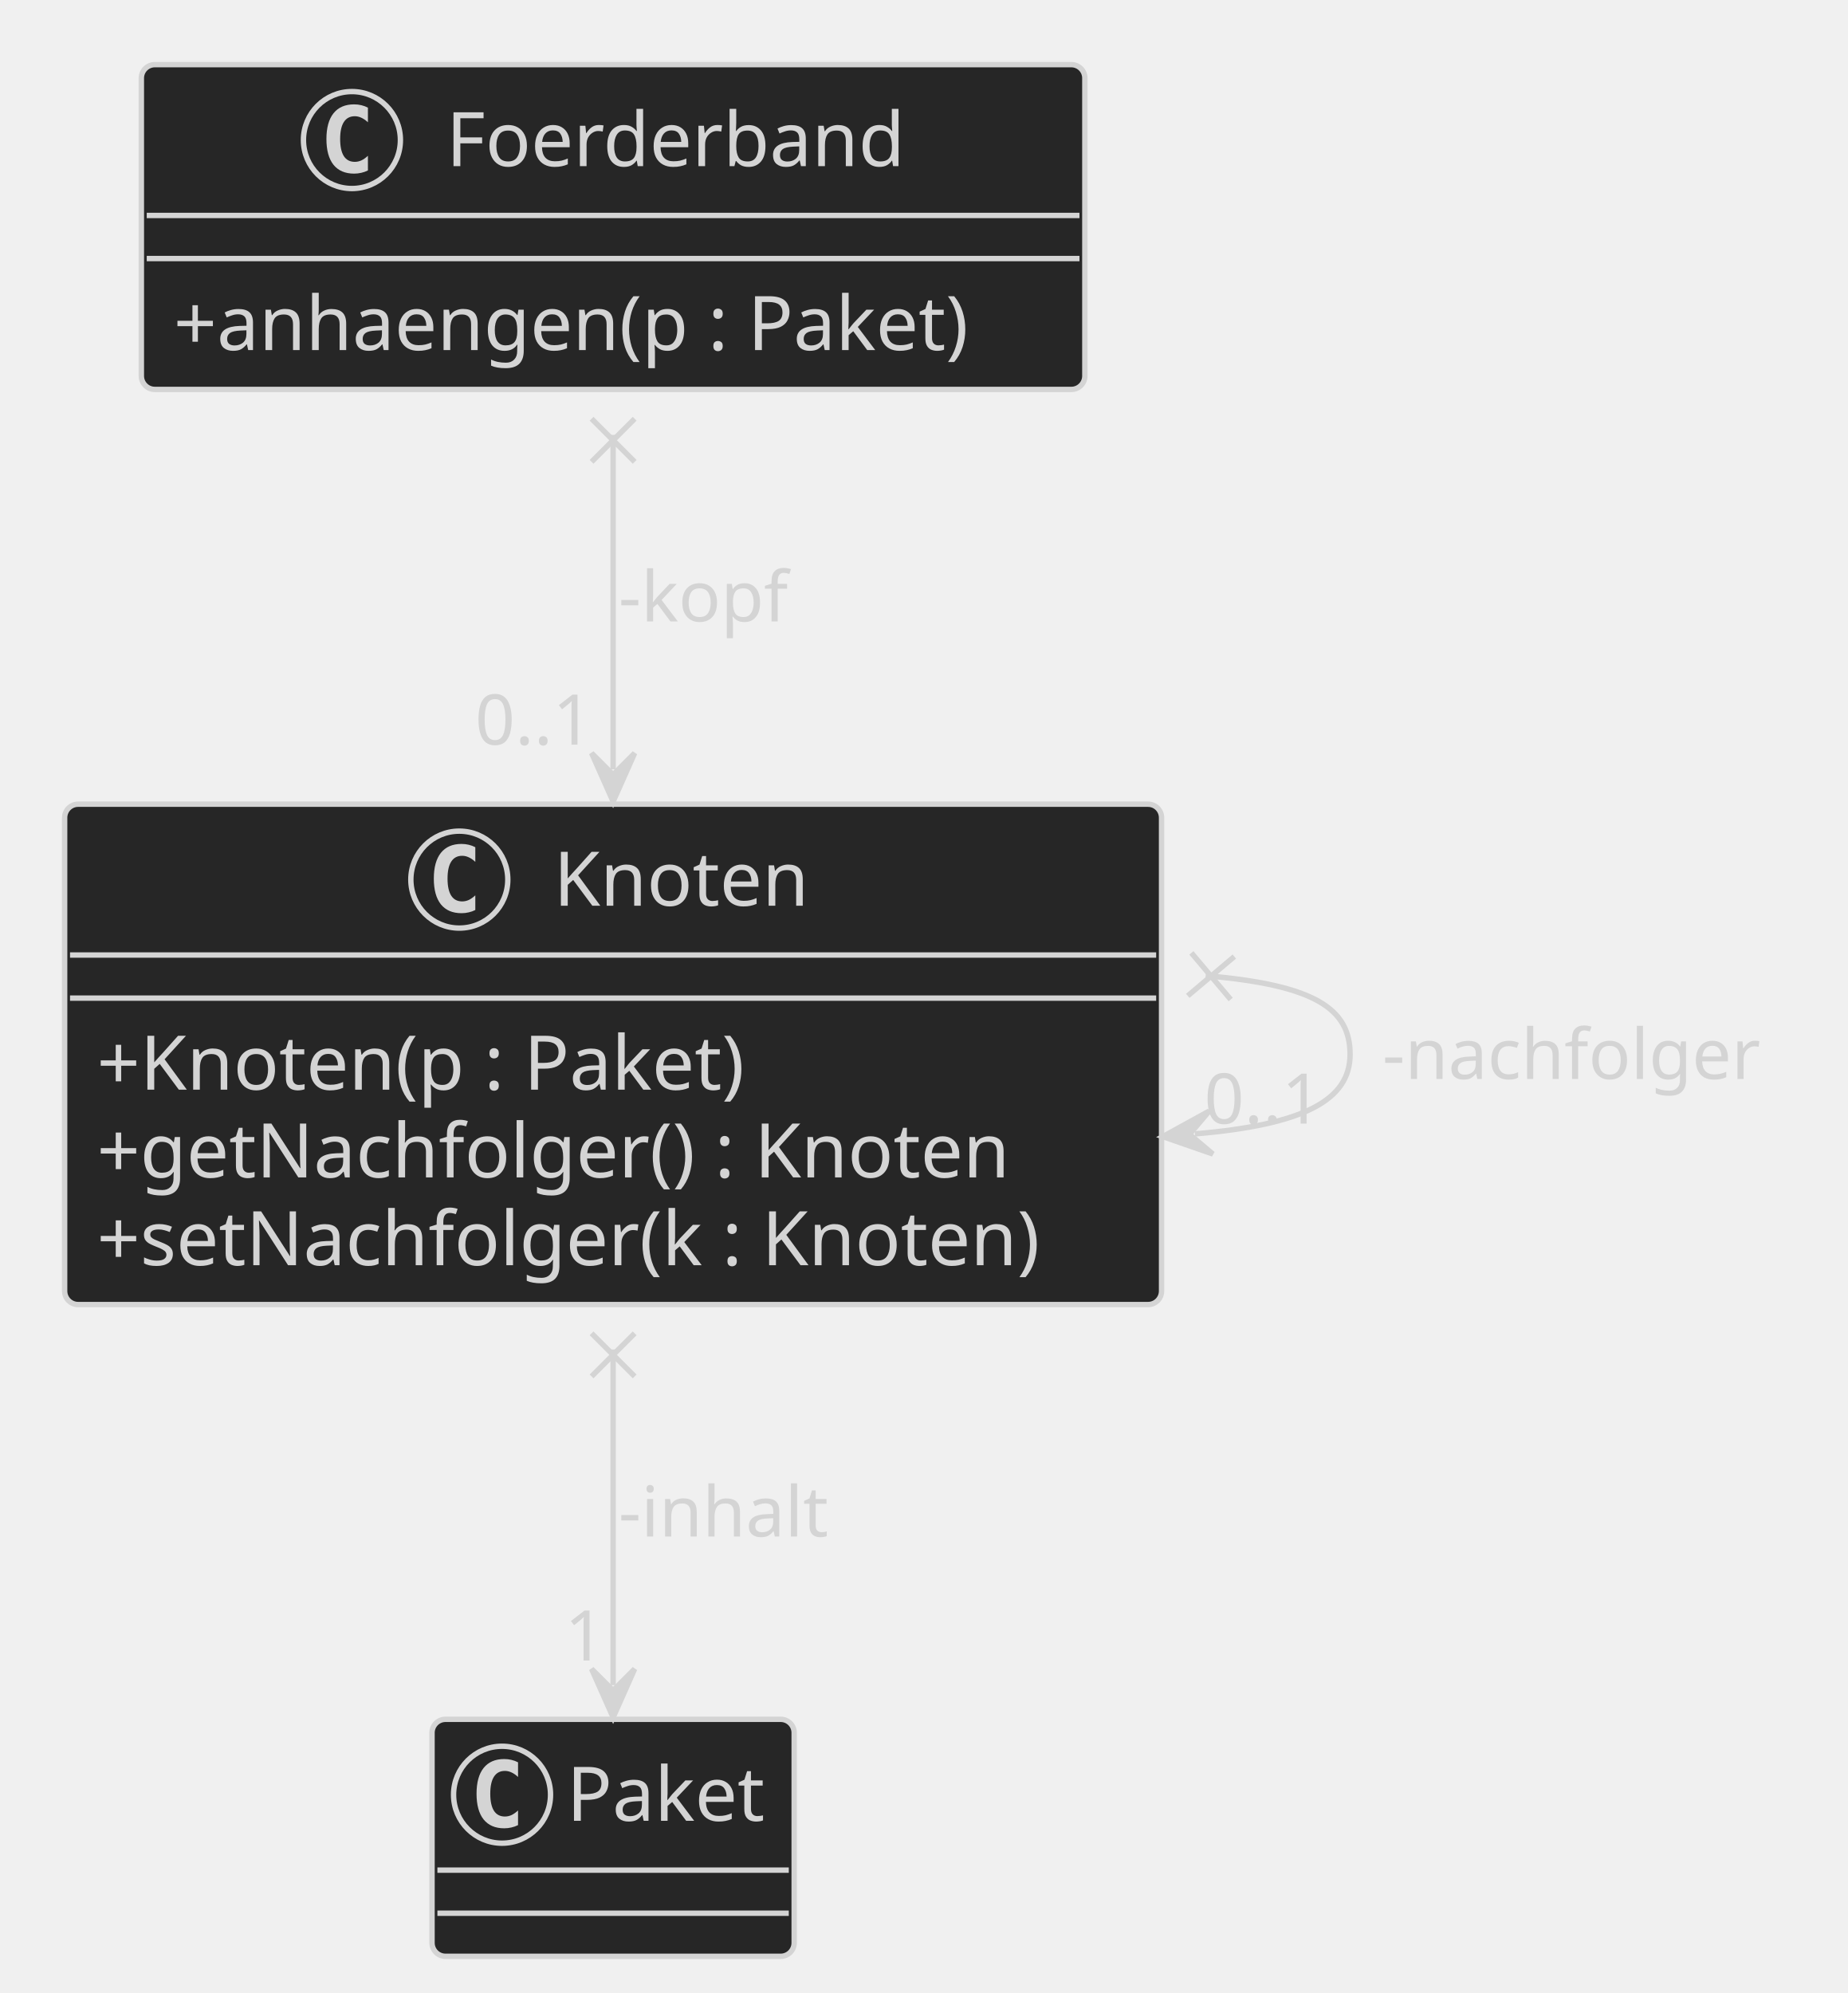
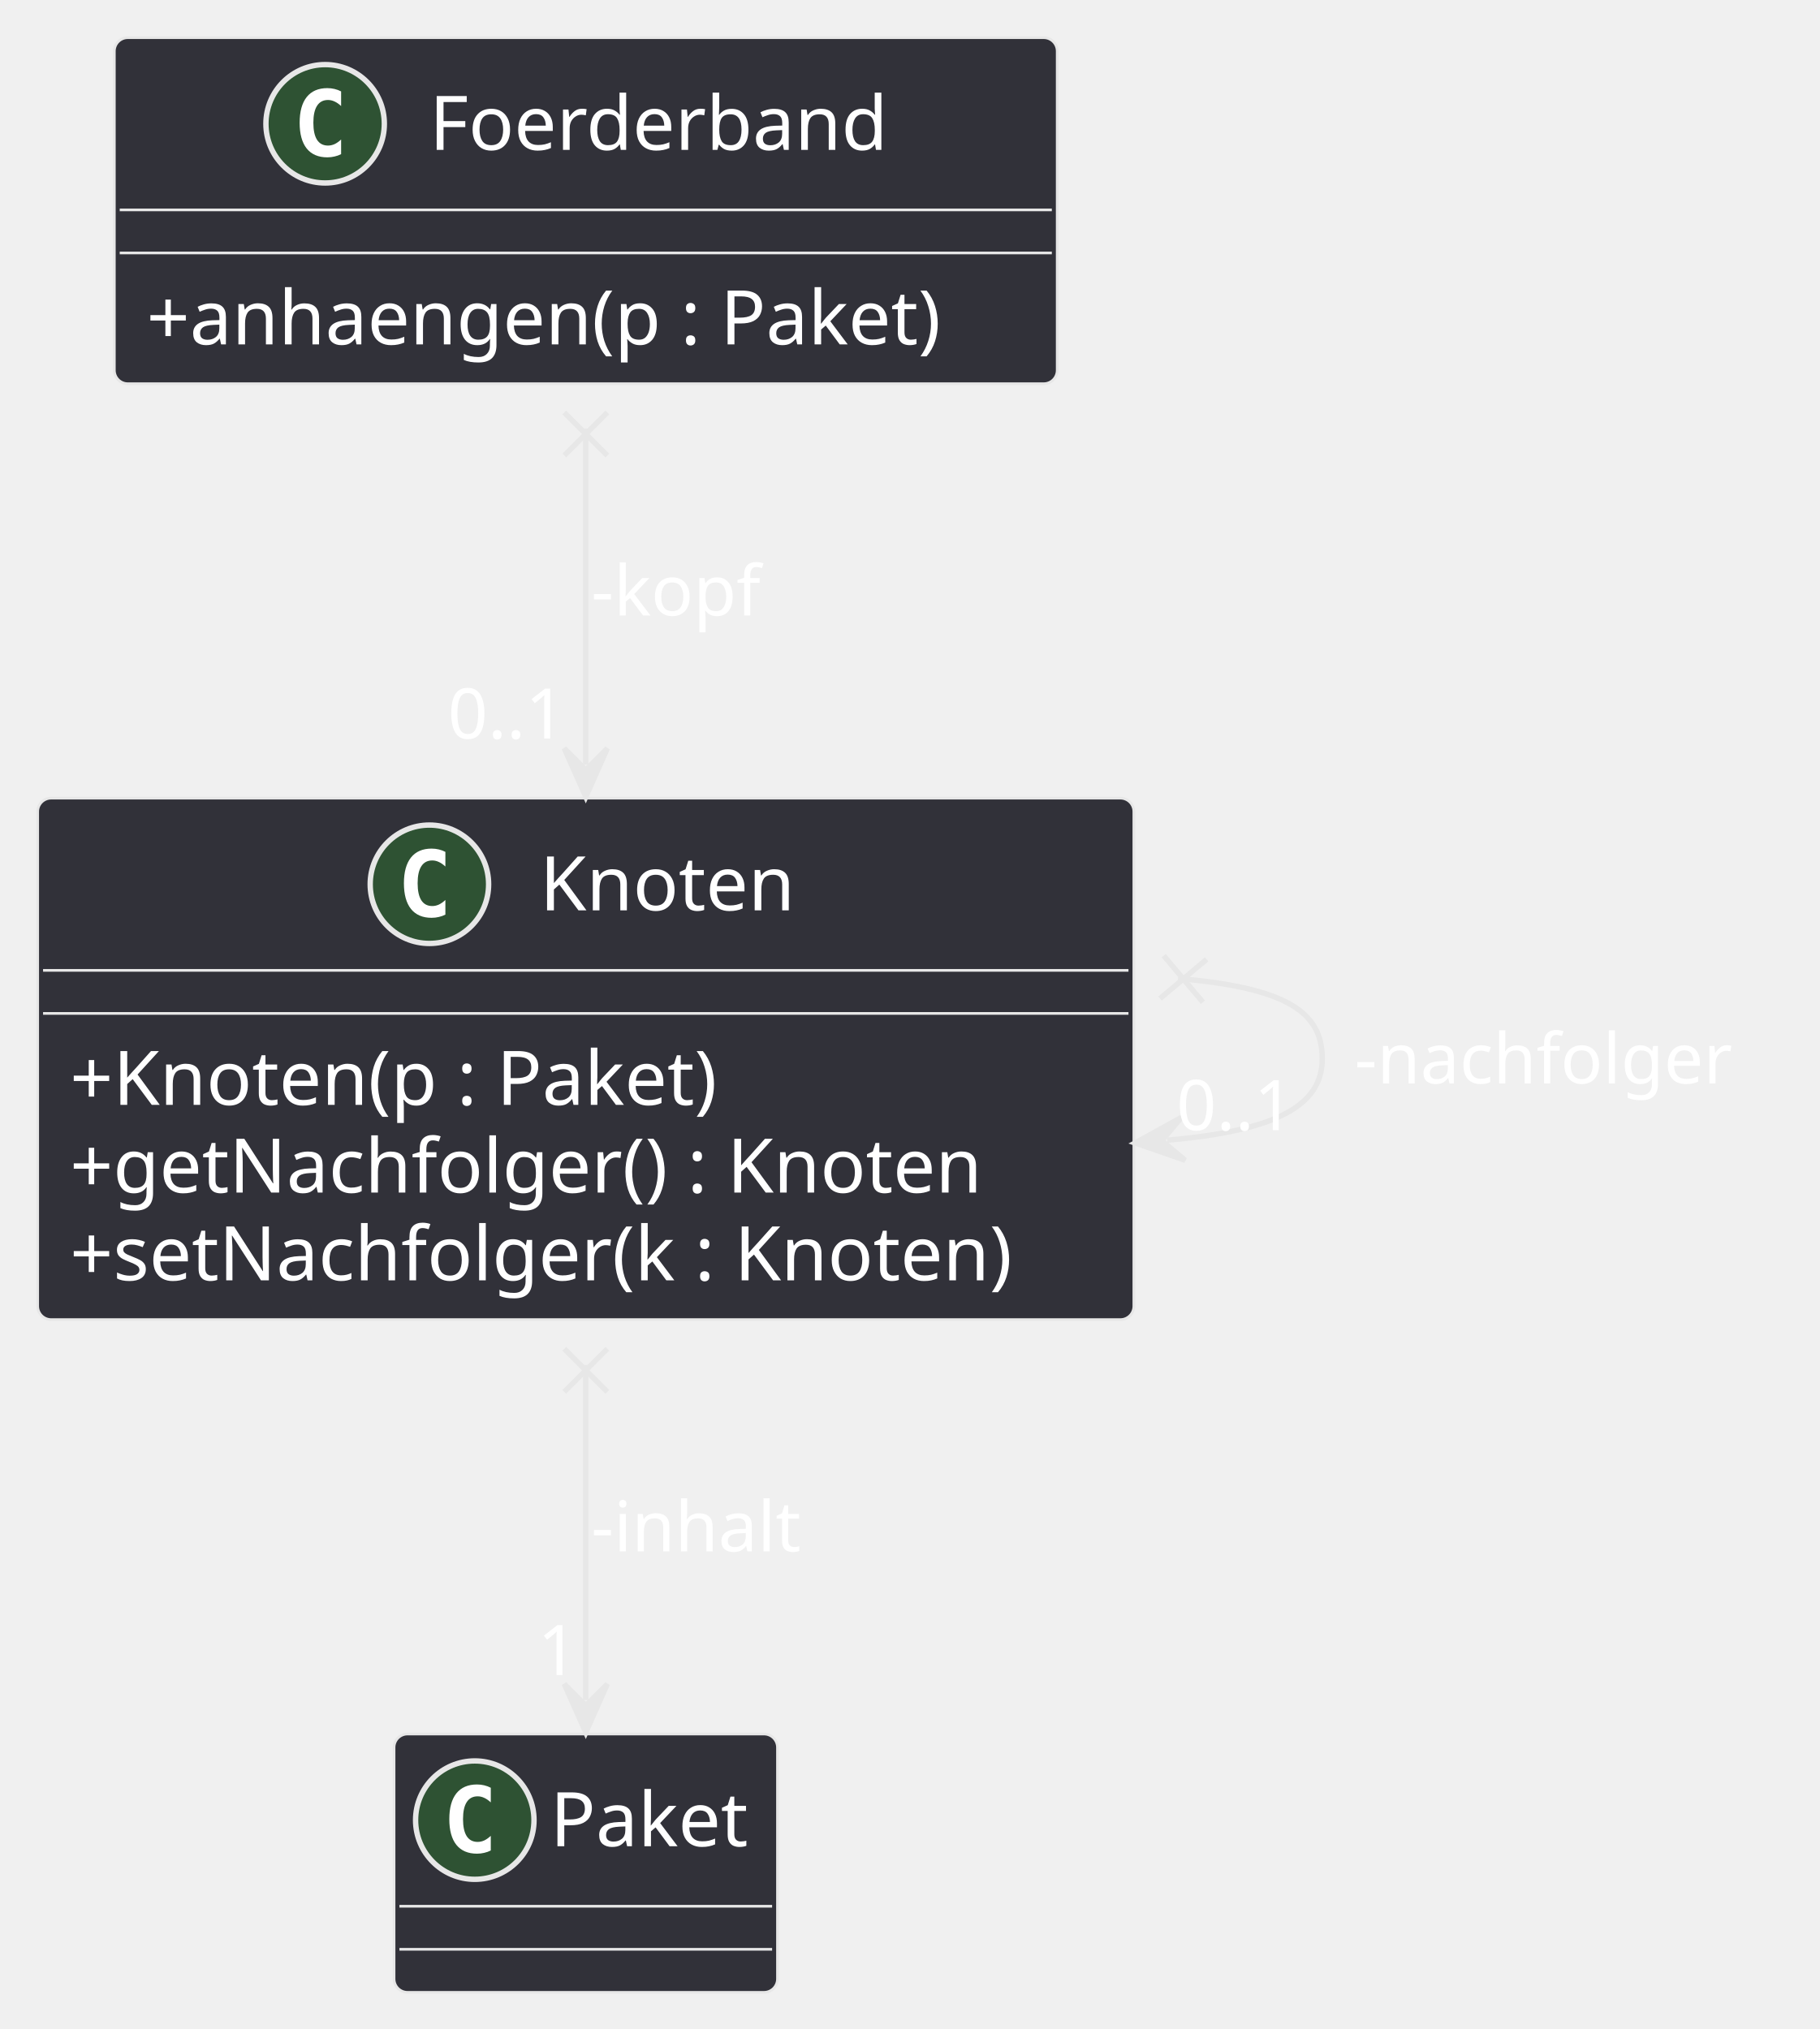
- <svg xmlns="http://www.w3.org/2000/svg" contentStyleType="text/css" data-diagram-type="CLASS" height="370px" preserveAspectRatio="none" style="width:343px;height:370px;" version="1.1" viewBox="0 0 343 370" width="343px" zoomAndPan="magnify">
+ <svg xmlns="http://www.w3.org/2000/svg" contentStyleType="text/css" data-diagram-type="CLASS" height="377px" preserveAspectRatio="none" style="width:338px;height:377px;" version="1.1" viewBox="0 0 338 377" width="338px" zoomAndPan="magnify">
  <defs />
  <g>
-     <g class="entity" data-qualified-name="Knoten" data-source-line="5" id="ent0002">
-       <rect fill="#262626" height="92.891" rx="2.5" ry="2.5" style="stroke:#D4D4D4;stroke-width:1;" width="203.632" x="12" y="149.3" />
-       <ellipse cx="85.269" cy="163.3" fill="#262626" rx="9" ry="9" style="stroke:#D4D4D4;stroke-width:1;" />
-       <path d="M88.237,168.941 Q87.659,169.238 87.019,169.378 Q86.378,169.534 85.675,169.534 Q83.175,169.534 81.847,167.894 Q80.534,166.238 80.534,163.113 Q80.534,159.988 81.847,158.331 Q83.175,156.675 85.675,156.675 Q86.378,156.675 87.019,156.831 Q87.675,156.988 88.237,157.284 L88.237,160.003 Q87.612,159.425 87.019,159.159 Q86.425,158.878 85.8,158.878 Q84.456,158.878 83.769,159.956 Q83.081,161.019 83.081,163.113 Q83.081,165.206 83.769,166.284 Q84.456,167.347 85.8,167.347 Q86.425,167.347 87.019,167.081 Q87.612,166.8 88.237,166.222 L88.237,168.941 Z " fill="#D4D4D4" />
-       <text fill="#D4D4D4" font-family="Verdana" font-size="14" lengthAdjust="spacing" textLength="49.595" x="102.769" y="168.147">Knoten</text>
-       <line style="stroke:#D4D4D4;stroke-width:1;" x1="13" x2="214.632" y1="177.3" y2="177.3" />
-       <line style="stroke:#D4D4D4;stroke-width:1;" x1="13" x2="214.632" y1="185.3" y2="185.3" />
-       <text fill="#D4D4D4" font-family="Verdana" font-size="14" lengthAdjust="spacing" textLength="133.984" x="18" y="202.295">+Knoten(p : Paket)</text>
-       <text fill="#D4D4D4" font-family="Verdana" font-size="14" lengthAdjust="spacing" textLength="185.117" x="18" y="218.592">+getNachfolger() : Knoten</text>
-       <text fill="#D4D4D4" font-family="Verdana" font-size="14" lengthAdjust="spacing" textLength="191.632" x="18" y="234.889">+setNachfolger(k : Knoten)</text>
+     <g class="entity" data-qualified-name="Knoten" data-source-line="3" id="ent0002">
+       <rect fill="#313139" height="96.891" rx="2.5" ry="2.5" style="stroke:#E7E7E7;stroke-width:0.5;" width="203.632" x="7" y="148.3" />
+       <ellipse cx="79.769" cy="164.3" fill="#2E5233" rx="11" ry="11" style="stroke:#E7E7E7;stroke-width:1;" />
+       <path d="M82.737,169.941 Q82.159,170.238 81.519,170.378 Q80.878,170.534 80.175,170.534 Q77.675,170.534 76.347,168.894 Q75.034,167.238 75.034,164.113 Q75.034,160.988 76.347,159.331 Q77.675,157.675 80.175,157.675 Q80.878,157.675 81.519,157.831 Q82.175,157.988 82.737,158.284 L82.737,161.003 Q82.112,160.425 81.519,160.159 Q80.925,159.878 80.3,159.878 Q78.956,159.878 78.269,160.956 Q77.581,162.019 77.581,164.113 Q77.581,166.206 78.269,167.284 Q78.956,168.347 80.3,168.347 Q80.925,168.347 81.519,168.081 Q82.112,167.8 82.737,167.222 L82.737,169.941 Z " fill="#FFFFFF" />
+       <text fill="#FFFFFF" font-family="sans-serif" font-size="14" lengthAdjust="spacing" textLength="49.595" x="100.269" y="169.147">Knoten</text>
+       <line style="stroke:#E7E7E7;stroke-width:0.5;" x1="8" x2="209.632" y1="180.3" y2="180.3" />
+       <line style="stroke:#E7E7E7;stroke-width:0.5;" x1="8" x2="209.632" y1="188.3" y2="188.3" />
+       <text fill="#FFFFFF" font-family="sans-serif" font-size="14" lengthAdjust="spacing" textLength="133.984" x="13" y="205.295">+Knoten(p : Paket)</text>
+       <text fill="#FFFFFF" font-family="sans-serif" font-size="14" lengthAdjust="spacing" textLength="185.117" x="13" y="221.592">+getNachfolger() : Knoten</text>
+       <text fill="#FFFFFF" font-family="sans-serif" font-size="14" lengthAdjust="spacing" textLength="191.632" x="13" y="237.889">+setNachfolger(k : Knoten)</text>
    </g>
-     <g class="entity" data-qualified-name="Foerderband" data-source-line="10" id="ent0003">
-       <rect fill="#262626" height="60.297" rx="2.5" ry="2.5" style="stroke:#D4D4D4;stroke-width:1;" width="175.153" x="26.24" y="12" />
-       <ellipse cx="65.332" cy="26" fill="#262626" rx="9" ry="9" style="stroke:#D4D4D4;stroke-width:1;" />
-       <path d="M68.301,31.641 Q67.723,31.938 67.082,32.078 Q66.442,32.234 65.739,32.234 Q63.239,32.234 61.91,30.594 Q60.598,28.938 60.598,25.812 Q60.598,22.688 61.91,21.031 Q63.239,19.375 65.739,19.375 Q66.442,19.375 67.082,19.531 Q67.739,19.688 68.301,19.984 L68.301,22.703 Q67.676,22.125 67.082,21.859 Q66.489,21.578 65.864,21.578 Q64.52,21.578 63.832,22.656 Q63.145,23.719 63.145,25.812 Q63.145,27.906 63.832,28.984 Q64.52,30.047 65.864,30.047 Q66.489,30.047 67.082,29.781 Q67.676,29.5 68.301,28.922 L68.301,31.641 Z " fill="#D4D4D4" />
-       <text fill="#D4D4D4" font-family="Verdana" font-size="14" lengthAdjust="spacing" textLength="89.469" x="82.832" y="30.847">Foerderband</text>
-       <line style="stroke:#D4D4D4;stroke-width:1;" x1="27.24" x2="200.393" y1="40" y2="40" />
-       <line style="stroke:#D4D4D4;stroke-width:1;" x1="27.24" x2="200.393" y1="48" y2="48" />
-       <text fill="#D4D4D4" font-family="Verdana" font-size="14" lengthAdjust="spacing" textLength="163.153" x="32.24" y="64.995">+anhaengen(p : Paket)</text>
+     <g class="entity" data-qualified-name="Foerderband" data-source-line="8" id="ent0003">
+       <rect fill="#313139" height="64.297" rx="2.5" ry="2.5" style="stroke:#E7E7E7;stroke-width:0.5;" width="175.153" x="21.24" y="7" />
+       <ellipse cx="60.398" cy="23" fill="#2E5233" rx="11" ry="11" style="stroke:#E7E7E7;stroke-width:1;" />
+       <path d="M63.367,28.641 Q62.789,28.938 62.148,29.078 Q61.507,29.234 60.804,29.234 Q58.304,29.234 56.976,27.594 Q55.664,25.938 55.664,22.812 Q55.664,19.688 56.976,18.031 Q58.304,16.375 60.804,16.375 Q61.507,16.375 62.148,16.531 Q62.804,16.688 63.367,16.984 L63.367,19.703 Q62.742,19.125 62.148,18.859 Q61.554,18.578 60.929,18.578 Q59.586,18.578 58.898,19.656 Q58.211,20.719 58.211,22.812 Q58.211,24.906 58.898,25.984 Q59.586,27.047 60.929,27.047 Q61.554,27.047 62.148,26.781 Q62.742,26.5 63.367,25.922 L63.367,28.641 Z " fill="#FFFFFF" />
+       <text fill="#FFFFFF" font-family="sans-serif" font-size="14" lengthAdjust="spacing" textLength="89.469" x="79.766" y="27.847">Foerderband</text>
+       <line style="stroke:#E7E7E7;stroke-width:0.5;" x1="22.24" x2="195.393" y1="39" y2="39" />
+       <line style="stroke:#E7E7E7;stroke-width:0.5;" x1="22.24" x2="195.393" y1="47" y2="47" />
+       <text fill="#FFFFFF" font-family="sans-serif" font-size="14" lengthAdjust="spacing" textLength="163.153" x="27.24" y="63.995">+anhaengen(p : Paket)</text>
    </g>
-     <g class="entity" data-qualified-name="Paket" data-source-line="15" id="ent0006">
-       <rect fill="#262626" height="44" rx="2.5" ry="2.5" style="stroke:#D4D4D4;stroke-width:1;" width="67.231" x="80.2" y="319.19" />
-       <ellipse cx="93.2" cy="333.19" fill="#262626" rx="9" ry="9" style="stroke:#D4D4D4;stroke-width:1;" />
-       <path d="M96.169,338.831 Q95.591,339.127 94.95,339.268 Q94.309,339.424 93.606,339.424 Q91.106,339.424 89.778,337.784 Q88.466,336.127 88.466,333.002 Q88.466,329.877 89.778,328.221 Q91.106,326.565 93.606,326.565 Q94.309,326.565 94.95,326.721 Q95.606,326.877 96.169,327.174 L96.169,329.893 Q95.544,329.315 94.95,329.049 Q94.356,328.768 93.731,328.768 Q92.388,328.768 91.7,329.846 Q91.013,330.909 91.013,333.002 Q91.013,335.096 91.7,336.174 Q92.388,337.237 93.731,337.237 Q94.356,337.237 94.95,336.971 Q95.544,336.69 96.169,336.112 L96.169,338.831 Z " fill="#D4D4D4" />
-       <text fill="#D4D4D4" font-family="Verdana" font-size="14" lengthAdjust="spacing" textLength="39.231" x="105.2" y="338.037">Paket</text>
-       <line style="stroke:#D4D4D4;stroke-width:1;" x1="81.2" x2="146.431" y1="347.19" y2="347.19" />
-       <line style="stroke:#D4D4D4;stroke-width:1;" x1="81.2" x2="146.431" y1="355.19" y2="355.19" />
+     <g class="entity" data-qualified-name="Paket" data-source-line="13" id="ent0006">
+       <rect fill="#313139" height="48" rx="2.5" ry="2.5" style="stroke:#E7E7E7;stroke-width:0.5;" width="71.231" x="73.2" y="322.19" />
+       <ellipse cx="88.2" cy="338.19" fill="#2E5233" rx="11" ry="11" style="stroke:#E7E7E7;stroke-width:1;" />
+       <path d="M91.169,343.831 Q90.591,344.127 89.95,344.268 Q89.309,344.424 88.606,344.424 Q86.106,344.424 84.778,342.784 Q83.466,341.127 83.466,338.002 Q83.466,334.877 84.778,333.221 Q86.106,331.565 88.606,331.565 Q89.309,331.565 89.95,331.721 Q90.606,331.877 91.169,332.174 L91.169,334.893 Q90.544,334.315 89.95,334.049 Q89.356,333.768 88.731,333.768 Q87.388,333.768 86.7,334.846 Q86.013,335.909 86.013,338.002 Q86.013,340.096 86.7,341.174 Q87.388,342.237 88.731,342.237 Q89.356,342.237 89.95,341.971 Q90.544,341.69 91.169,341.112 L91.169,343.831 Z " fill="#FFFFFF" />
+       <text fill="#FFFFFF" font-family="sans-serif" font-size="14" lengthAdjust="spacing" textLength="39.231" x="102.2" y="343.037">Paket</text>
+       <line style="stroke:#E7E7E7;stroke-width:0.5;" x1="74.2" x2="143.431" y1="354.19" y2="354.19" />
+       <line style="stroke:#E7E7E7;stroke-width:0.5;" x1="74.2" x2="143.431" y1="362.19" y2="362.19" />
    </g>
-     <g class="link" data-entity-1="ent0003" data-entity-2="ent0002" data-link-type="dependency" data-source-line="13" id="lnk4">
-       <path codeLine="13" d="M113.82,80.74 C113.82,102.37 113.82,118.11 113.82,142.82" fill="none" id="Foerderband-Knoten" style="stroke:#D4D4D4;stroke-width:1;" />
-       <path d="M109.82,77.74 L117.82,85.74 M117.82,77.74 L109.82,85.74" fill="none" style="stroke:#D4D4D4;stroke-width:1;" />
-       <polygon fill="#D4D4D4" points="113.82,148.82,117.82,139.82,113.82,143.82,109.82,139.82,113.82,148.82" style="stroke:#D4D4D4;stroke-width:1;" />
-       <text fill="#D4D4D4" font-family="Verdana" font-size="13" lengthAdjust="spacing" textLength="33.002" x="114.82" y="115.367">-kopf</text>
-       <text fill="#D4D4D4" font-family="Verdana" font-size="13" lengthAdjust="spacing" textLength="24.807" x="88.19" y="138.243">0..1</text>
+     <g class="link" data-entity-1="ent0003" data-entity-2="ent0002" data-link-type="dependency" data-source-line="11" id="lnk4">
+       <path codeLine="11" d="M108.82,79.64 C108.82,101.57 108.82,117.23 108.82,142.05" fill="none" id="Foerderband-Knoten" style="stroke:#E7E7E7;stroke-width:1;" />
+       <path d="M104.82,76.64 L112.82,84.64 M112.82,76.64 L104.82,84.64" fill="none" style="stroke:#E7E7E7;stroke-width:1;" />
+       <polygon fill="#E7E7E7" points="108.82,148.05,112.82,139.05,108.82,143.05,104.82,139.05,108.82,148.05" style="stroke:#E7E7E7;stroke-width:1;" />
+       <text fill="#FFFFFF" font-family="sans-serif" font-size="13" lengthAdjust="spacing" textLength="33.002" x="109.82" y="114.367">-kopf</text>
+       <text fill="#FFFFFF" font-family="sans-serif" font-size="13" lengthAdjust="spacing" textLength="24.807" x="83.19" y="137.224">0..1</text>
    </g>
-     <g class="link" data-entity-1="ent0002" data-entity-2="ent0002" data-link-type="dependency" data-source-line="14" id="lnk5">
-       <path codeLine="14" d="M223.821,181.145 C244.121,182.865 250.63,187.28 250.63,195.74 C250.63,204.21 242.129,208.796 221.829,210.506" fill="none" id="Knoten-Knoten" style="stroke:#D4D4D4;stroke-width:1;" />
-       <path d="M220.494,184.878 L229.141,177.582 M221.17,176.906 L228.466,185.553" fill="none" style="stroke:#D4D4D4;stroke-width:1;" />
-       <polygon fill="#D4D4D4" points="215.85,211.01,225.154,214.24,220.832,210.59,224.482,206.269,215.85,211.01" style="stroke:#D4D4D4;stroke-width:1;" />
-       <text fill="#D4D4D4" font-family="Verdana" font-size="13" lengthAdjust="spacing" textLength="74.02" x="256.63" y="200.307">-nachfolger</text>
-       <text fill="#D4D4D4" font-family="Verdana" font-size="13" lengthAdjust="spacing" textLength="24.807" x="223.539" y="208.603">0..1</text>
+     <g class="link" data-entity-1="ent0002" data-entity-2="ent0002" data-link-type="dependency" data-source-line="12" id="lnk5">
+       <path codeLine="12" d="M218.82,181.807 C239.12,183.557 245.63,188.08 245.63,196.74 C245.63,205.41 237.128,210.105 216.828,211.855" fill="none" id="Knoten-Knoten" style="stroke:#E7E7E7;stroke-width:1;" />
+       <path d="M215.488,185.535 L224.145,178.251 M216.175,177.564 L223.458,186.222" fill="none" style="stroke:#E7E7E7;stroke-width:1;" />
+       <polygon fill="#E7E7E7" points="210.85,212.37,220.16,215.582,215.832,211.941,219.473,207.612,210.85,212.37" style="stroke:#E7E7E7;stroke-width:1;" />
+       <text fill="#FFFFFF" font-family="sans-serif" font-size="13" lengthAdjust="spacing" textLength="74.02" x="251.63" y="201.307">-nachfolger</text>
+       <text fill="#FFFFFF" font-family="sans-serif" font-size="13" lengthAdjust="spacing" textLength="24.807" x="218.539" y="209.987">0..1</text>
    </g>
-     <g class="link" data-entity-1="ent0002" data-entity-2="ent0006" data-link-type="dependency" data-source-line="15" id="lnk7">
-       <path codeLine="15" d="M113.82,250.53 C113.82,276.11 113.82,292.78 113.82,312.84" fill="none" id="Knoten-Paket" style="stroke:#D4D4D4;stroke-width:1;" />
-       <path d="M109.82,247.53 L117.82,255.53 M117.82,247.53 L109.82,255.53" fill="none" style="stroke:#D4D4D4;stroke-width:1;" />
-       <polygon fill="#D4D4D4" points="113.82,318.84,117.82,309.84,113.82,313.84,109.82,309.84,113.82,318.84" style="stroke:#D4D4D4;stroke-width:1;" />
-       <text fill="#D4D4D4" font-family="Verdana" font-size="13" lengthAdjust="spacing" textLength="41.456" x="114.82" y="285.257">-inhalt</text>
-       <text fill="#D4D4D4" font-family="Verdana" font-size="13" lengthAdjust="spacing" textLength="8.271" x="104.831" y="308.275">1</text>
+     <g class="link" data-entity-1="ent0002" data-entity-2="ent0006" data-link-type="dependency" data-source-line="13" id="lnk7">
+       <path codeLine="13" d="M108.82,253.62 C108.82,279.18 108.82,295.49 108.82,315.9" fill="none" id="Knoten-Paket" style="stroke:#E7E7E7;stroke-width:1;" />
+       <path d="M104.82,250.62 L112.82,258.62 M112.82,250.62 L104.82,258.62" fill="none" style="stroke:#E7E7E7;stroke-width:1;" />
+       <polygon fill="#E7E7E7" points="108.82,321.9,112.82,312.9,108.82,316.9,104.82,312.9,108.82,321.9" style="stroke:#E7E7E7;stroke-width:1;" />
+       <text fill="#FFFFFF" font-family="sans-serif" font-size="13" lengthAdjust="spacing" textLength="41.456" x="109.82" y="288.257">-inhalt</text>
+       <text fill="#FFFFFF" font-family="sans-serif" font-size="13" lengthAdjust="spacing" textLength="8.271" x="99.879" y="311.234">1</text>
    </g>
  </g>
</svg>
